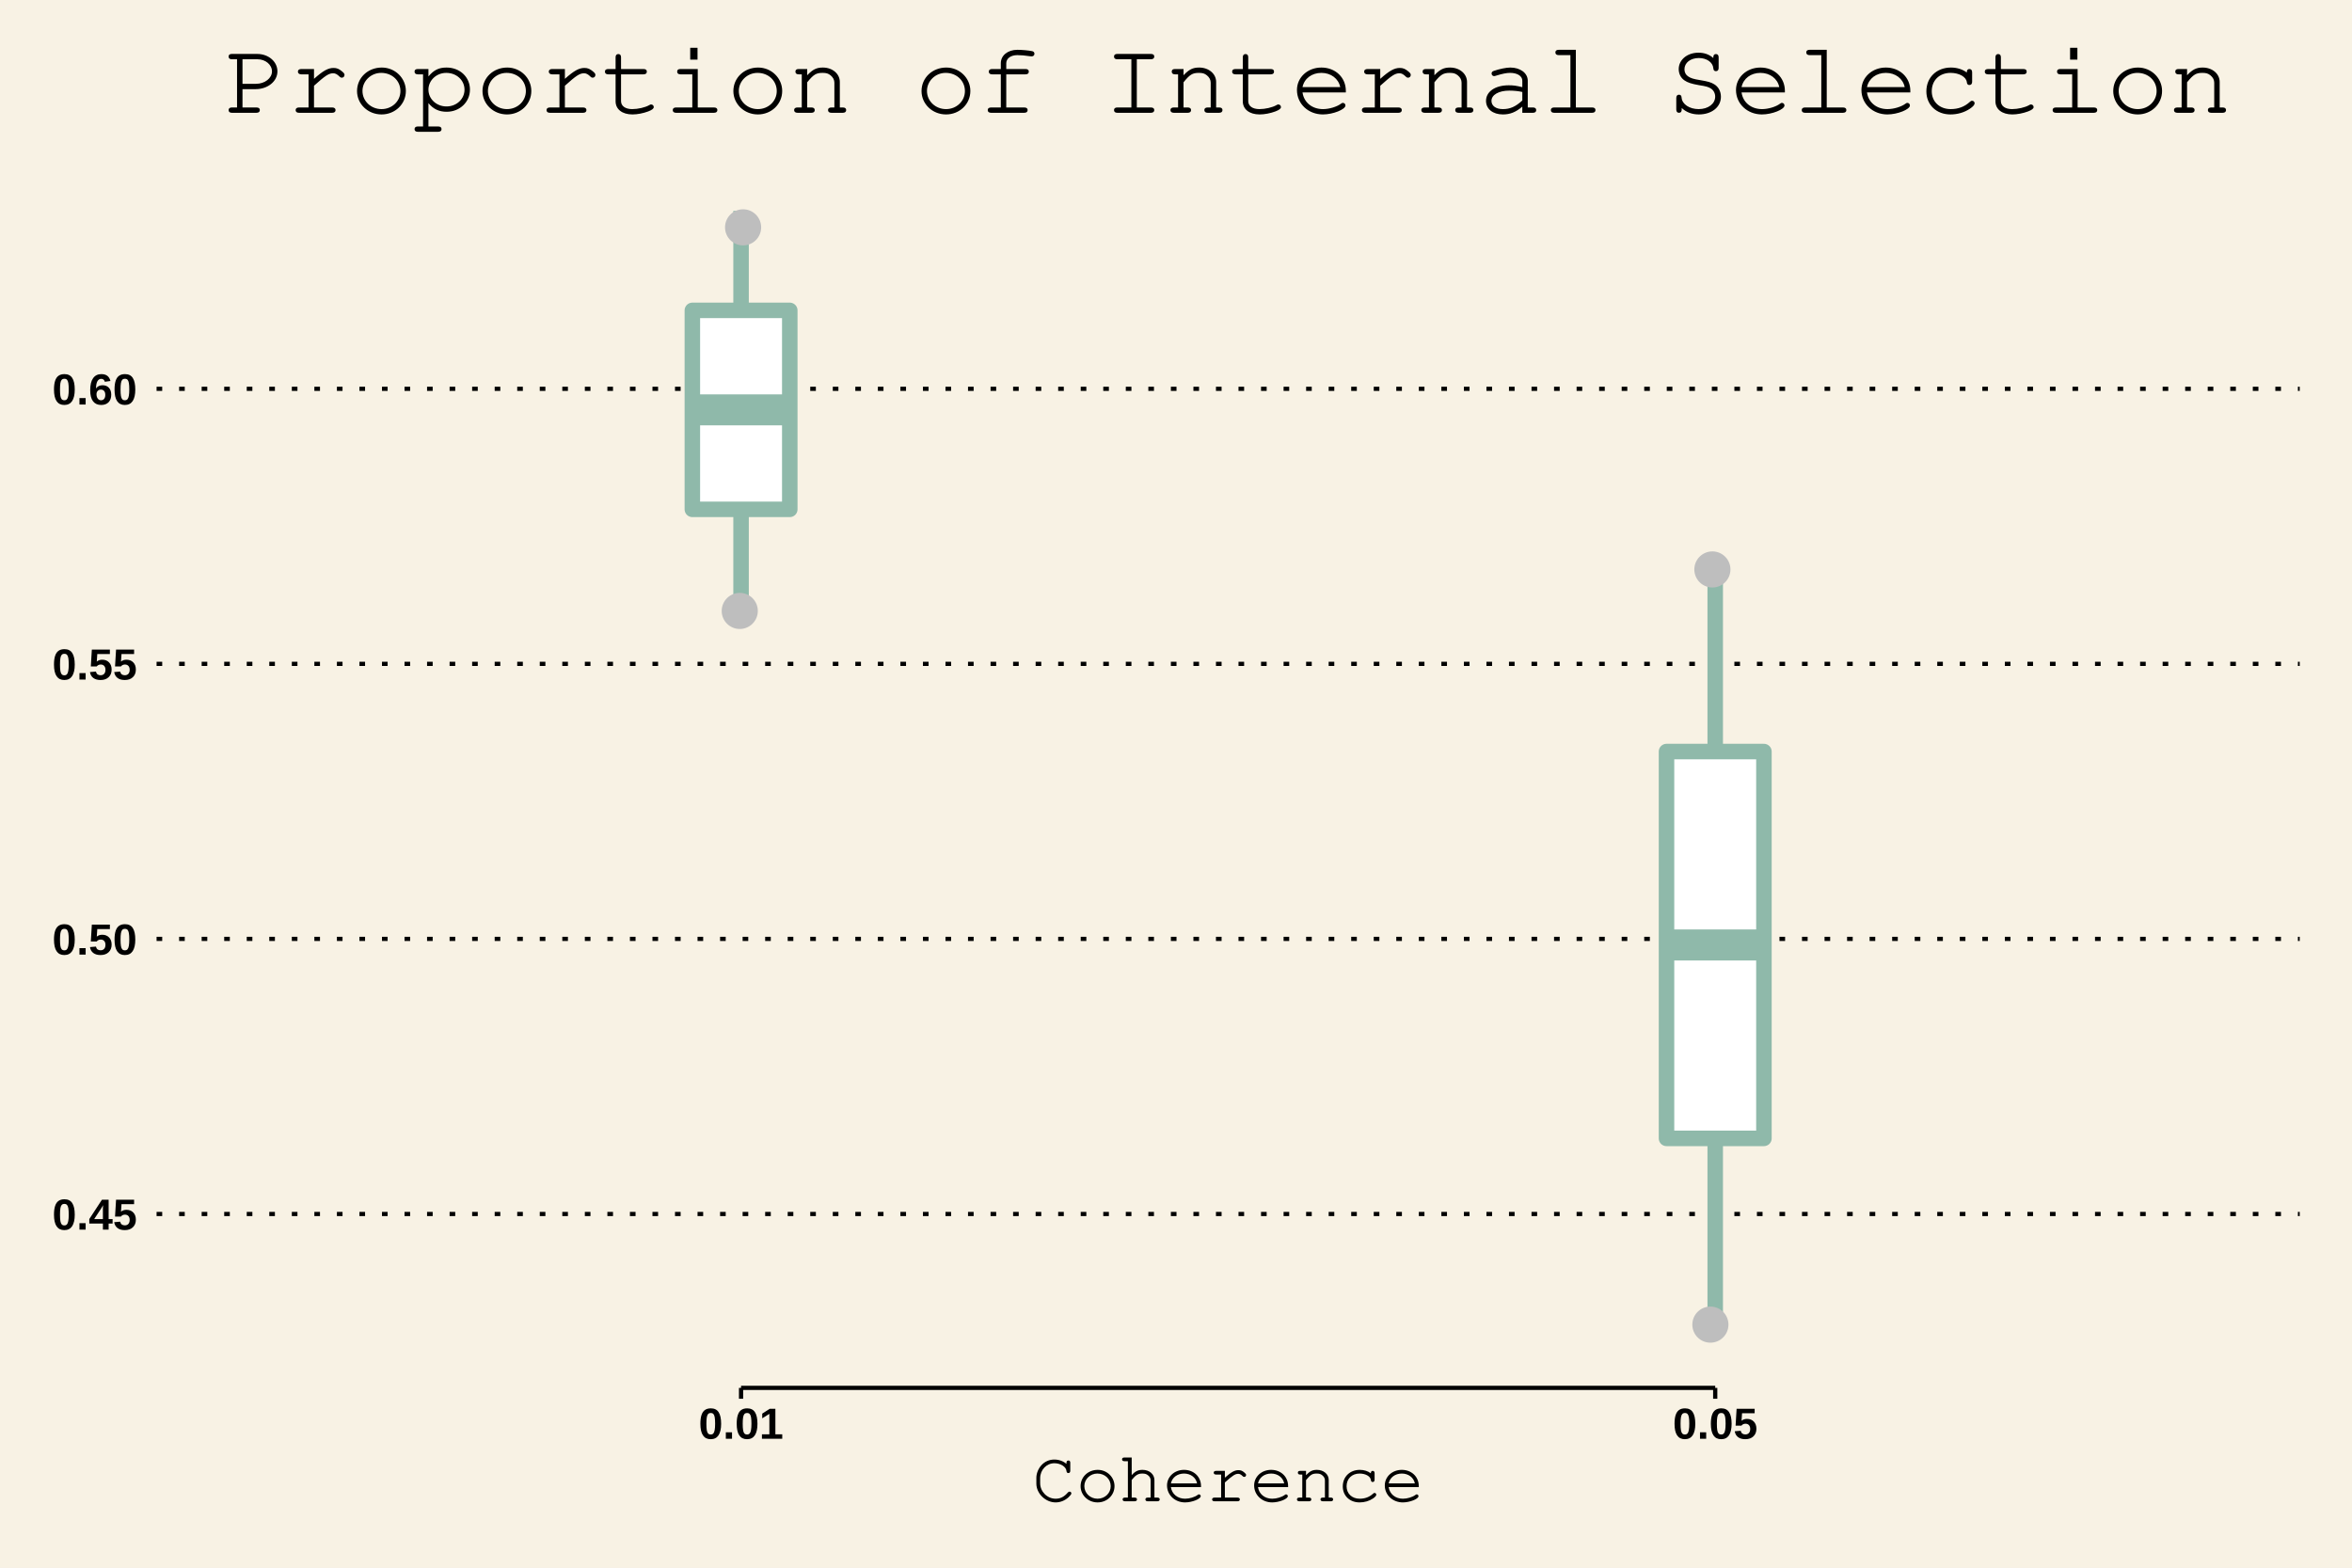
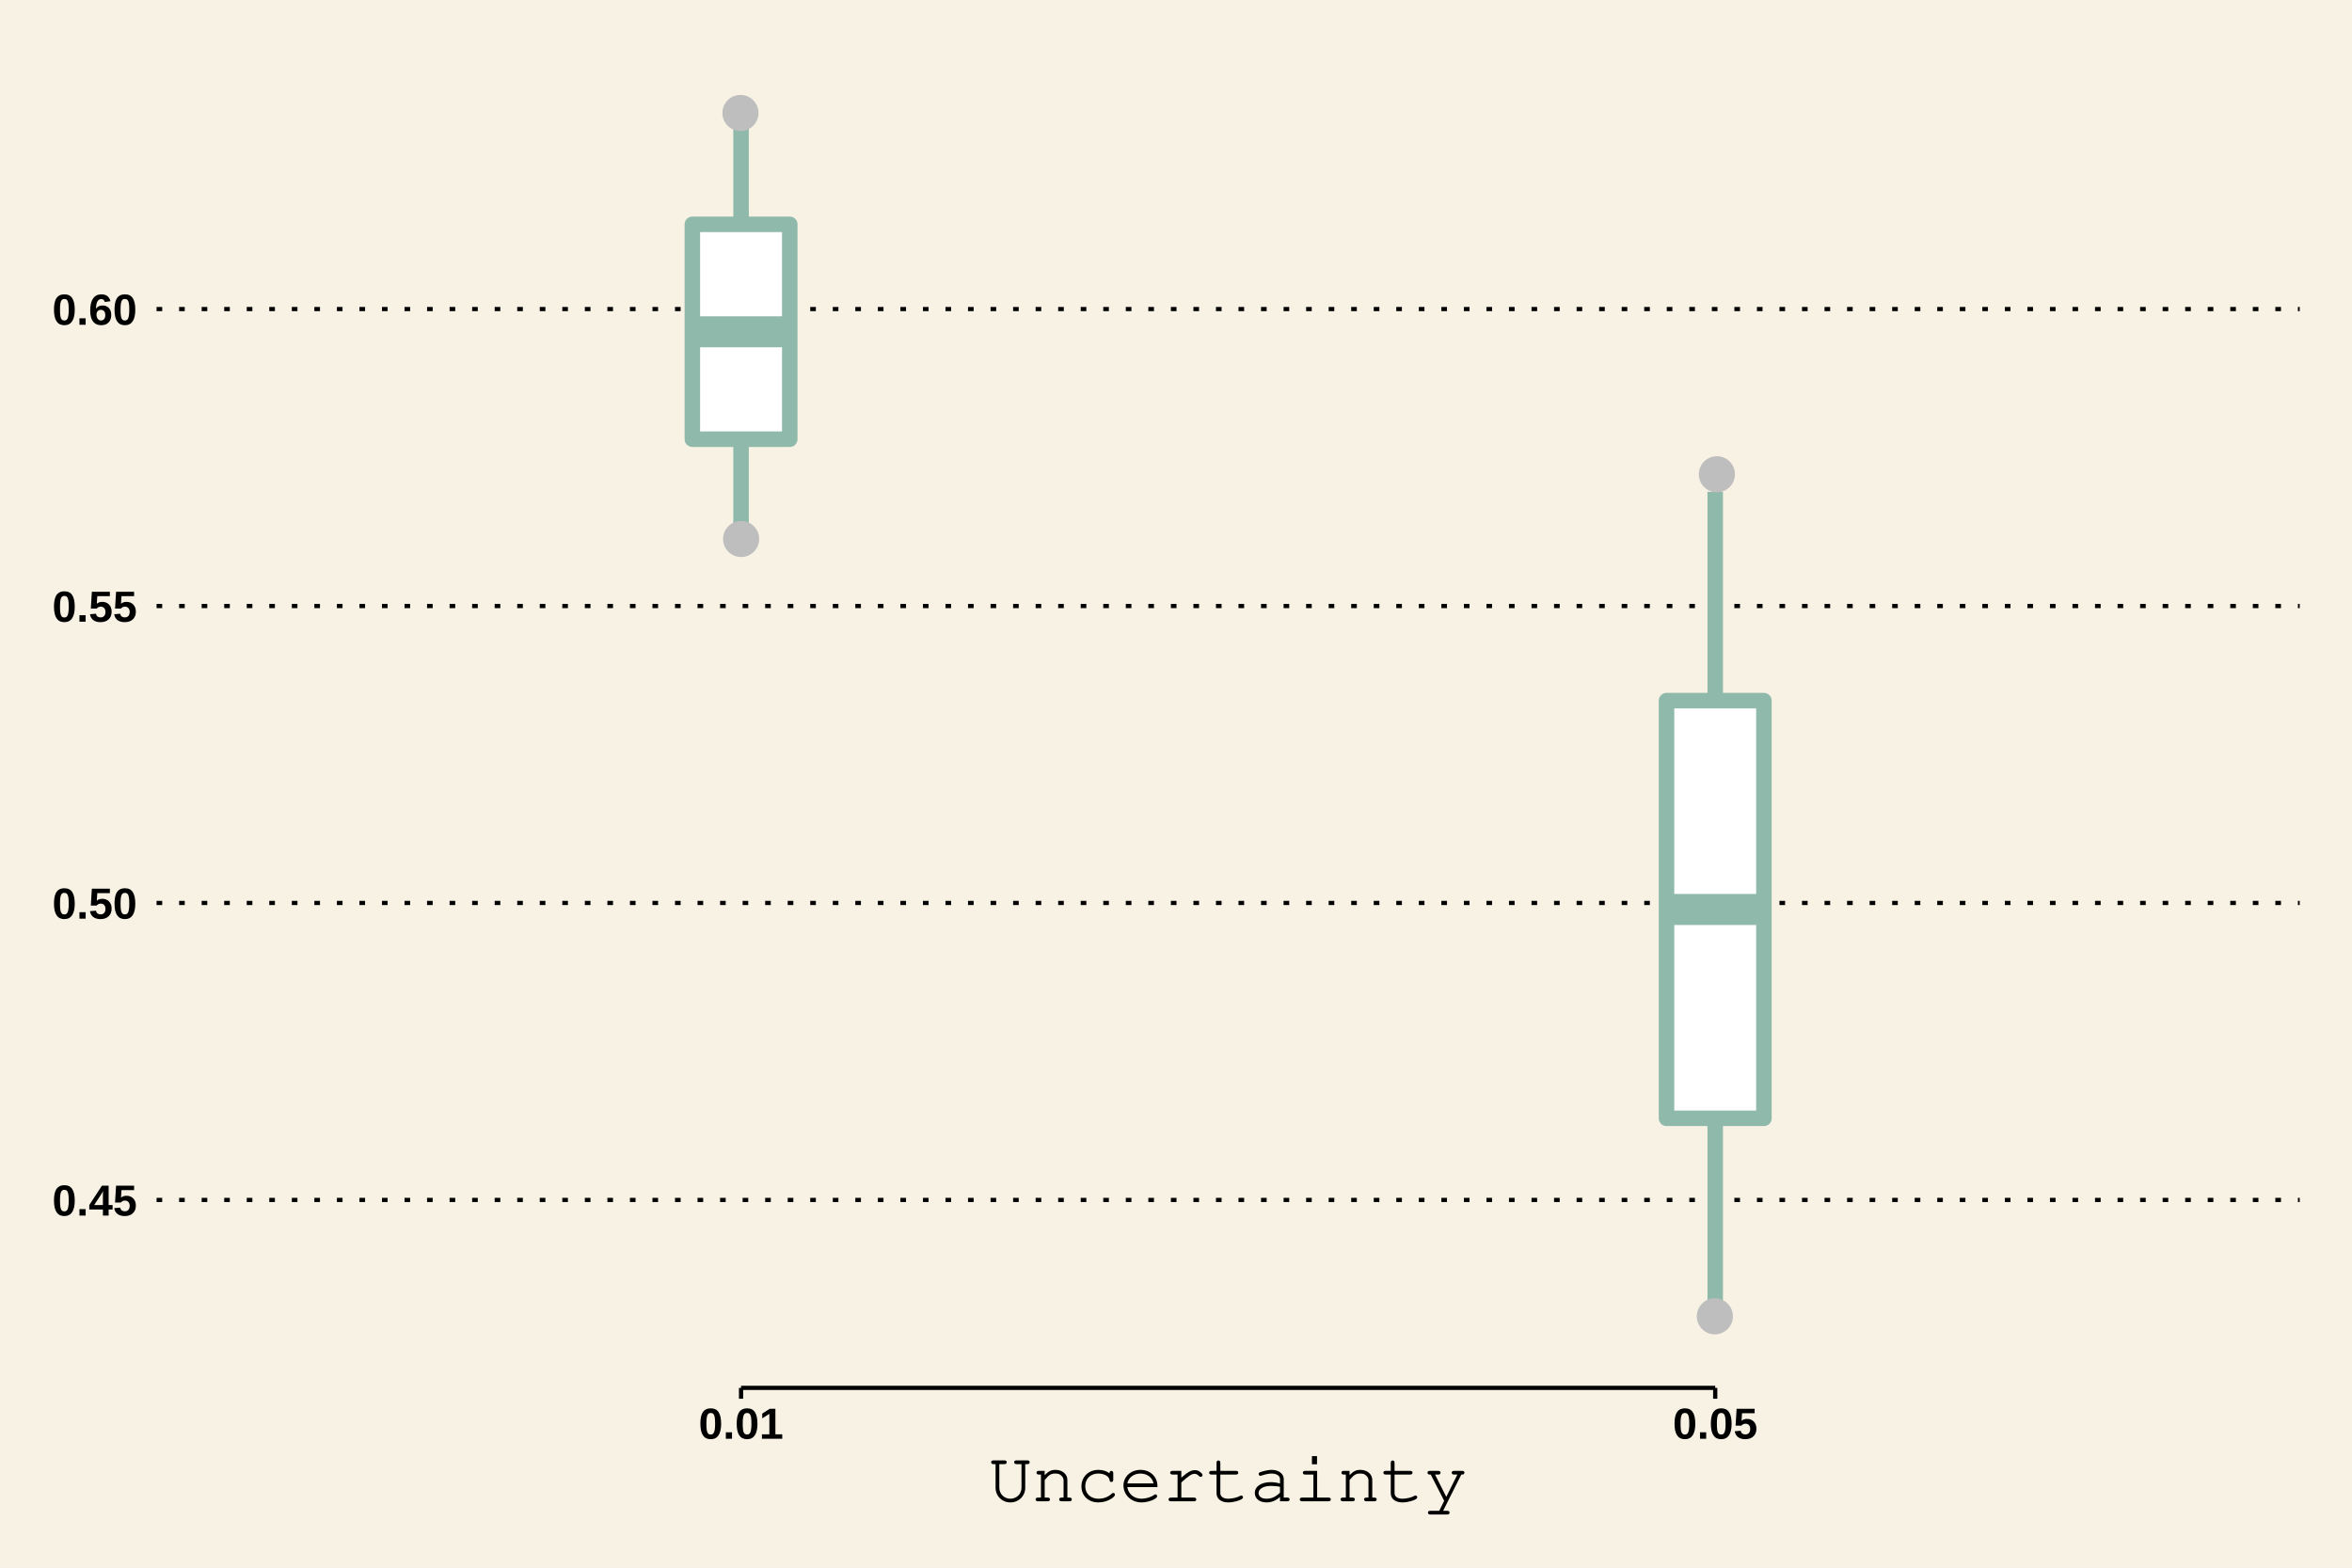
<svg xmlns="http://www.w3.org/2000/svg" class="svglite" width="648.00pt" height="432.00pt" viewBox="0 0 648.00 432.00">
  <defs>
    <style type="text/css">
    .svglite line, .svglite polyline, .svglite polygon, .svglite path, .svglite rect, .svglite circle {
      fill: none;
      stroke: #000000;
      stroke-linecap: round;
      stroke-linejoin: round;
      stroke-miterlimit: 10.00;
    }
  </style>
  </defs>
  <rect width="100%" height="100%" style="stroke: none; fill: #F8F2E4;" />
  <defs>
    <clipPath id="cpMC4wMHw2NDguMDB8MC4wMHw0MzIuMDA=">
      <rect x="0.00" y="0.00" width="648.00" height="432.00" />
    </clipPath>
  </defs>
  <g clip-path="url(#cpMC4wMHw2NDguMDB8MC4wMHw0MzIuMDA=)">
    <rect x="-0" y="0" width="648.00" height="432.00" style="stroke-width: 1.16; stroke: none; fill: #F8F2E4;" />
  </g>
  <defs>
-     <clipPath id="cpNDMuMTR8NjMzLjYwfDQyLjY2fDM4Mi40NQ==">
-       <rect x="43.14" y="42.66" width="590.46" height="339.79" />
+     <clipPath id="cpNDMuMTR8NjMzLjYwfDE0LjQwfDM4Mi40NQ==">
+       <rect x="43.14" y="14.40" width="590.46" height="368.05" />
    </clipPath>
  </defs>
-   <g clip-path="url(#cpNDMuMTR8NjMzLjYwfDQyLjY2fDM4Mi40NQ==)">
-     <rect x="43.14" y="42.66" width="590.46" height="339.79" style="stroke-width: 1.16; stroke: none; fill: #F8F2E4;" />
-     <polyline points="43.14,334.53 633.60,334.53 " style="stroke-width: 1.16; stroke-dasharray: 1.55,4.66; stroke-linecap: butt;" />
-     <polyline points="43.14,258.73 633.60,258.73 " style="stroke-width: 1.16; stroke-dasharray: 1.55,4.66; stroke-linecap: butt;" />
-     <polyline points="43.14,182.94 633.60,182.94 " style="stroke-width: 1.16; stroke-dasharray: 1.55,4.66; stroke-linecap: butt;" />
-     <polyline points="43.14,107.15 633.60,107.15 " style="stroke-width: 1.16; stroke-dasharray: 1.55,4.66; stroke-linecap: butt;" />
-     <line x1="204.17" y1="85.53" x2="204.17" y2="58.11" style="stroke-width: 4.27; stroke: #8FB9AA; stroke-linecap: butt;" />
-     <line x1="204.17" y1="140.36" x2="204.17" y2="167.78" style="stroke-width: 4.27; stroke: #8FB9AA; stroke-linecap: butt;" />
-     <polygon points="190.75,85.53 190.75,140.36 217.59,140.36 217.59,85.53 190.75,85.53 " style="stroke-width: 4.27; stroke: #8FB9AA; fill: #FFFFFF;" />
-     <line x1="190.75" y1="112.94" x2="217.59" y2="112.94" style="stroke-width: 8.54; stroke: #8FB9AA; stroke-linecap: butt;" />
-     <line x1="472.56" y1="207.10" x2="472.56" y2="153.79" style="stroke-width: 4.27; stroke: #8FB9AA; stroke-linecap: butt;" />
-     <line x1="472.56" y1="313.70" x2="472.56" y2="367.01" style="stroke-width: 4.27; stroke: #8FB9AA; stroke-linecap: butt;" />
-     <polygon points="459.14,207.10 459.14,313.70 485.98,313.70 485.98,207.10 459.14,207.10 " style="stroke-width: 4.27; stroke: #8FB9AA; fill: #FFFFFF;" />
-     <line x1="459.14" y1="260.40" x2="485.98" y2="260.40" style="stroke-width: 8.54; stroke: #8FB9AA; stroke-linecap: butt;" />
-     <circle cx="203.81" cy="168.35" r="4.62" style="stroke-width: 0.71; stroke: #BEBEBE; fill: #BEBEBE;" />
-     <circle cx="204.73" cy="62.65" r="4.62" style="stroke-width: 0.71; stroke: #BEBEBE; fill: #BEBEBE;" />
-     <circle cx="471.78" cy="156.92" r="4.62" style="stroke-width: 0.71; stroke: #BEBEBE; fill: #BEBEBE;" />
-     <circle cx="471.23" cy="365.02" r="4.62" style="stroke-width: 0.71; stroke: #BEBEBE; fill: #BEBEBE;" />
-     <rect x="43.14" y="42.66" width="590.46" height="339.79" style="stroke-width: 1.16; stroke: none;" />
+   <g clip-path="url(#cpNDMuMTR8NjMzLjYwfDE0LjQwfDM4Mi40NQ==)">
+     <rect x="43.14" y="14.40" width="590.46" height="368.05" style="stroke-width: 1.16; stroke: none; fill: #F8F2E4;" />
+     <polyline points="43.14,330.66 633.60,330.66 " style="stroke-width: 1.16; stroke-dasharray: 1.55,4.66; stroke-linecap: butt;" />
+     <polyline points="43.14,248.83 633.60,248.83 " style="stroke-width: 1.16; stroke-dasharray: 1.55,4.66; stroke-linecap: butt;" />
+     <polyline points="43.14,167.00 633.60,167.00 " style="stroke-width: 1.16; stroke-dasharray: 1.55,4.66; stroke-linecap: butt;" />
+     <polyline points="43.14,85.17 633.60,85.17 " style="stroke-width: 1.16; stroke-dasharray: 1.55,4.66; stroke-linecap: butt;" />
+     <line x1="204.17" y1="61.82" x2="204.17" y2="32.22" style="stroke-width: 4.27; stroke: #8FB9AA; stroke-linecap: butt;" />
+     <line x1="204.17" y1="121.03" x2="204.17" y2="150.63" style="stroke-width: 4.27; stroke: #8FB9AA; stroke-linecap: butt;" />
+     <polygon points="190.75,61.82 190.75,121.03 217.59,121.03 217.59,61.82 190.75,61.82 " style="stroke-width: 4.27; stroke: #8FB9AA; fill: #FFFFFF;" />
+     <line x1="190.75" y1="91.43" x2="217.59" y2="91.43" style="stroke-width: 8.54; stroke: #8FB9AA; stroke-linecap: butt;" />
+     <line x1="472.56" y1="193.07" x2="472.56" y2="135.52" style="stroke-width: 4.27; stroke: #8FB9AA; stroke-linecap: butt;" />
+     <line x1="472.56" y1="308.17" x2="472.56" y2="365.72" style="stroke-width: 4.27; stroke: #8FB9AA; stroke-linecap: butt;" />
+     <polygon points="459.14,193.07 459.14,308.17 485.98,308.17 485.98,193.07 459.14,193.07 " style="stroke-width: 4.27; stroke: #8FB9AA; fill: #FFFFFF;" />
+     <line x1="459.14" y1="250.62" x2="485.98" y2="250.62" style="stroke-width: 8.54; stroke: #8FB9AA; stroke-linecap: butt;" />
+     <circle cx="204.19" cy="148.52" r="4.62" style="stroke-width: 0.71; stroke: #BEBEBE; fill: #BEBEBE;" />
+     <circle cx="204.00" cy="31.13" r="4.62" style="stroke-width: 0.71; stroke: #BEBEBE; fill: #BEBEBE;" />
+     <circle cx="473.02" cy="130.69" r="4.62" style="stroke-width: 0.71; stroke: #BEBEBE; fill: #BEBEBE;" />
+     <circle cx="472.46" cy="362.73" r="4.62" style="stroke-width: 0.71; stroke: #BEBEBE; fill: #BEBEBE;" />
+     <rect x="43.14" y="14.40" width="590.46" height="368.05" style="stroke-width: 1.16; stroke: none;" />
  </g>
  <g clip-path="url(#cpMC4wMHw2NDguMDB8MC4wMHw0MzIuMDA=)">
-     <text x="37.76" y="338.85" text-anchor="end" style="font-size: 12.00px; font-weight: bold; font-family: Arial;" textLength="23.36px" lengthAdjust="spacingAndGlyphs">0.45</text>
-     <text x="37.76" y="263.05" text-anchor="end" style="font-size: 12.00px; font-weight: bold; font-family: Arial;" textLength="23.36px" lengthAdjust="spacingAndGlyphs">0.50</text>
-     <text x="37.76" y="187.26" text-anchor="end" style="font-size: 12.00px; font-weight: bold; font-family: Arial;" textLength="23.36px" lengthAdjust="spacingAndGlyphs">0.55</text>
-     <text x="37.76" y="111.47" text-anchor="end" style="font-size: 12.00px; font-weight: bold; font-family: Arial;" textLength="23.36px" lengthAdjust="spacingAndGlyphs">0.60</text>
+     <text x="37.76" y="334.98" text-anchor="end" style="font-size: 12.00px; font-weight: bold; font-family: Arial;" textLength="23.36px" lengthAdjust="spacingAndGlyphs">0.45</text>
+     <text x="37.76" y="253.15" text-anchor="end" style="font-size: 12.00px; font-weight: bold; font-family: Arial;" textLength="23.36px" lengthAdjust="spacingAndGlyphs">0.50</text>
+     <text x="37.76" y="171.32" text-anchor="end" style="font-size: 12.00px; font-weight: bold; font-family: Arial;" textLength="23.36px" lengthAdjust="spacingAndGlyphs">0.55</text>
+     <text x="37.76" y="89.49" text-anchor="end" style="font-size: 12.00px; font-weight: bold; font-family: Arial;" textLength="23.36px" lengthAdjust="spacingAndGlyphs">0.60</text>
    <polyline points="204.17,382.45 472.56,382.45 " style="stroke-width: 1.16; stroke-linecap: butt;" />
    <polyline points="204.17,385.44 204.17,382.45 " style="stroke-width: 1.16; stroke-linecap: butt;" />
    <polyline points="472.56,385.44 472.56,382.45 " style="stroke-width: 1.16; stroke-linecap: butt;" />
    <text x="204.17" y="396.47" text-anchor="middle" style="font-size: 12.00px; font-weight: bold; font-family: Arial;" textLength="23.36px" lengthAdjust="spacingAndGlyphs">0.01</text>
    <text x="472.56" y="396.47" text-anchor="middle" style="font-size: 12.00px; font-weight: bold; font-family: Arial;" textLength="23.36px" lengthAdjust="spacingAndGlyphs">0.05</text>
-     <text x="338.37" y="413.70" text-anchor="middle" style="font-size: 20.00px; font-weight: 0; font-family: Courier;" textLength="108.02px" lengthAdjust="spacingAndGlyphs">Coherence</text>
-     <text x="338.37" y="31.08" text-anchor="middle" style="font-size: 28.80px; font-weight: 0; font-family: Courier;" textLength="552.96px" lengthAdjust="spacingAndGlyphs">Proportion of Internal Selection</text>
+     <text x="338.37" y="413.70" text-anchor="middle" style="font-size: 20.00px; font-weight: 0; font-family: Courier;" textLength="132.03px" lengthAdjust="spacingAndGlyphs">Uncertainty</text>
  </g>
</svg>
